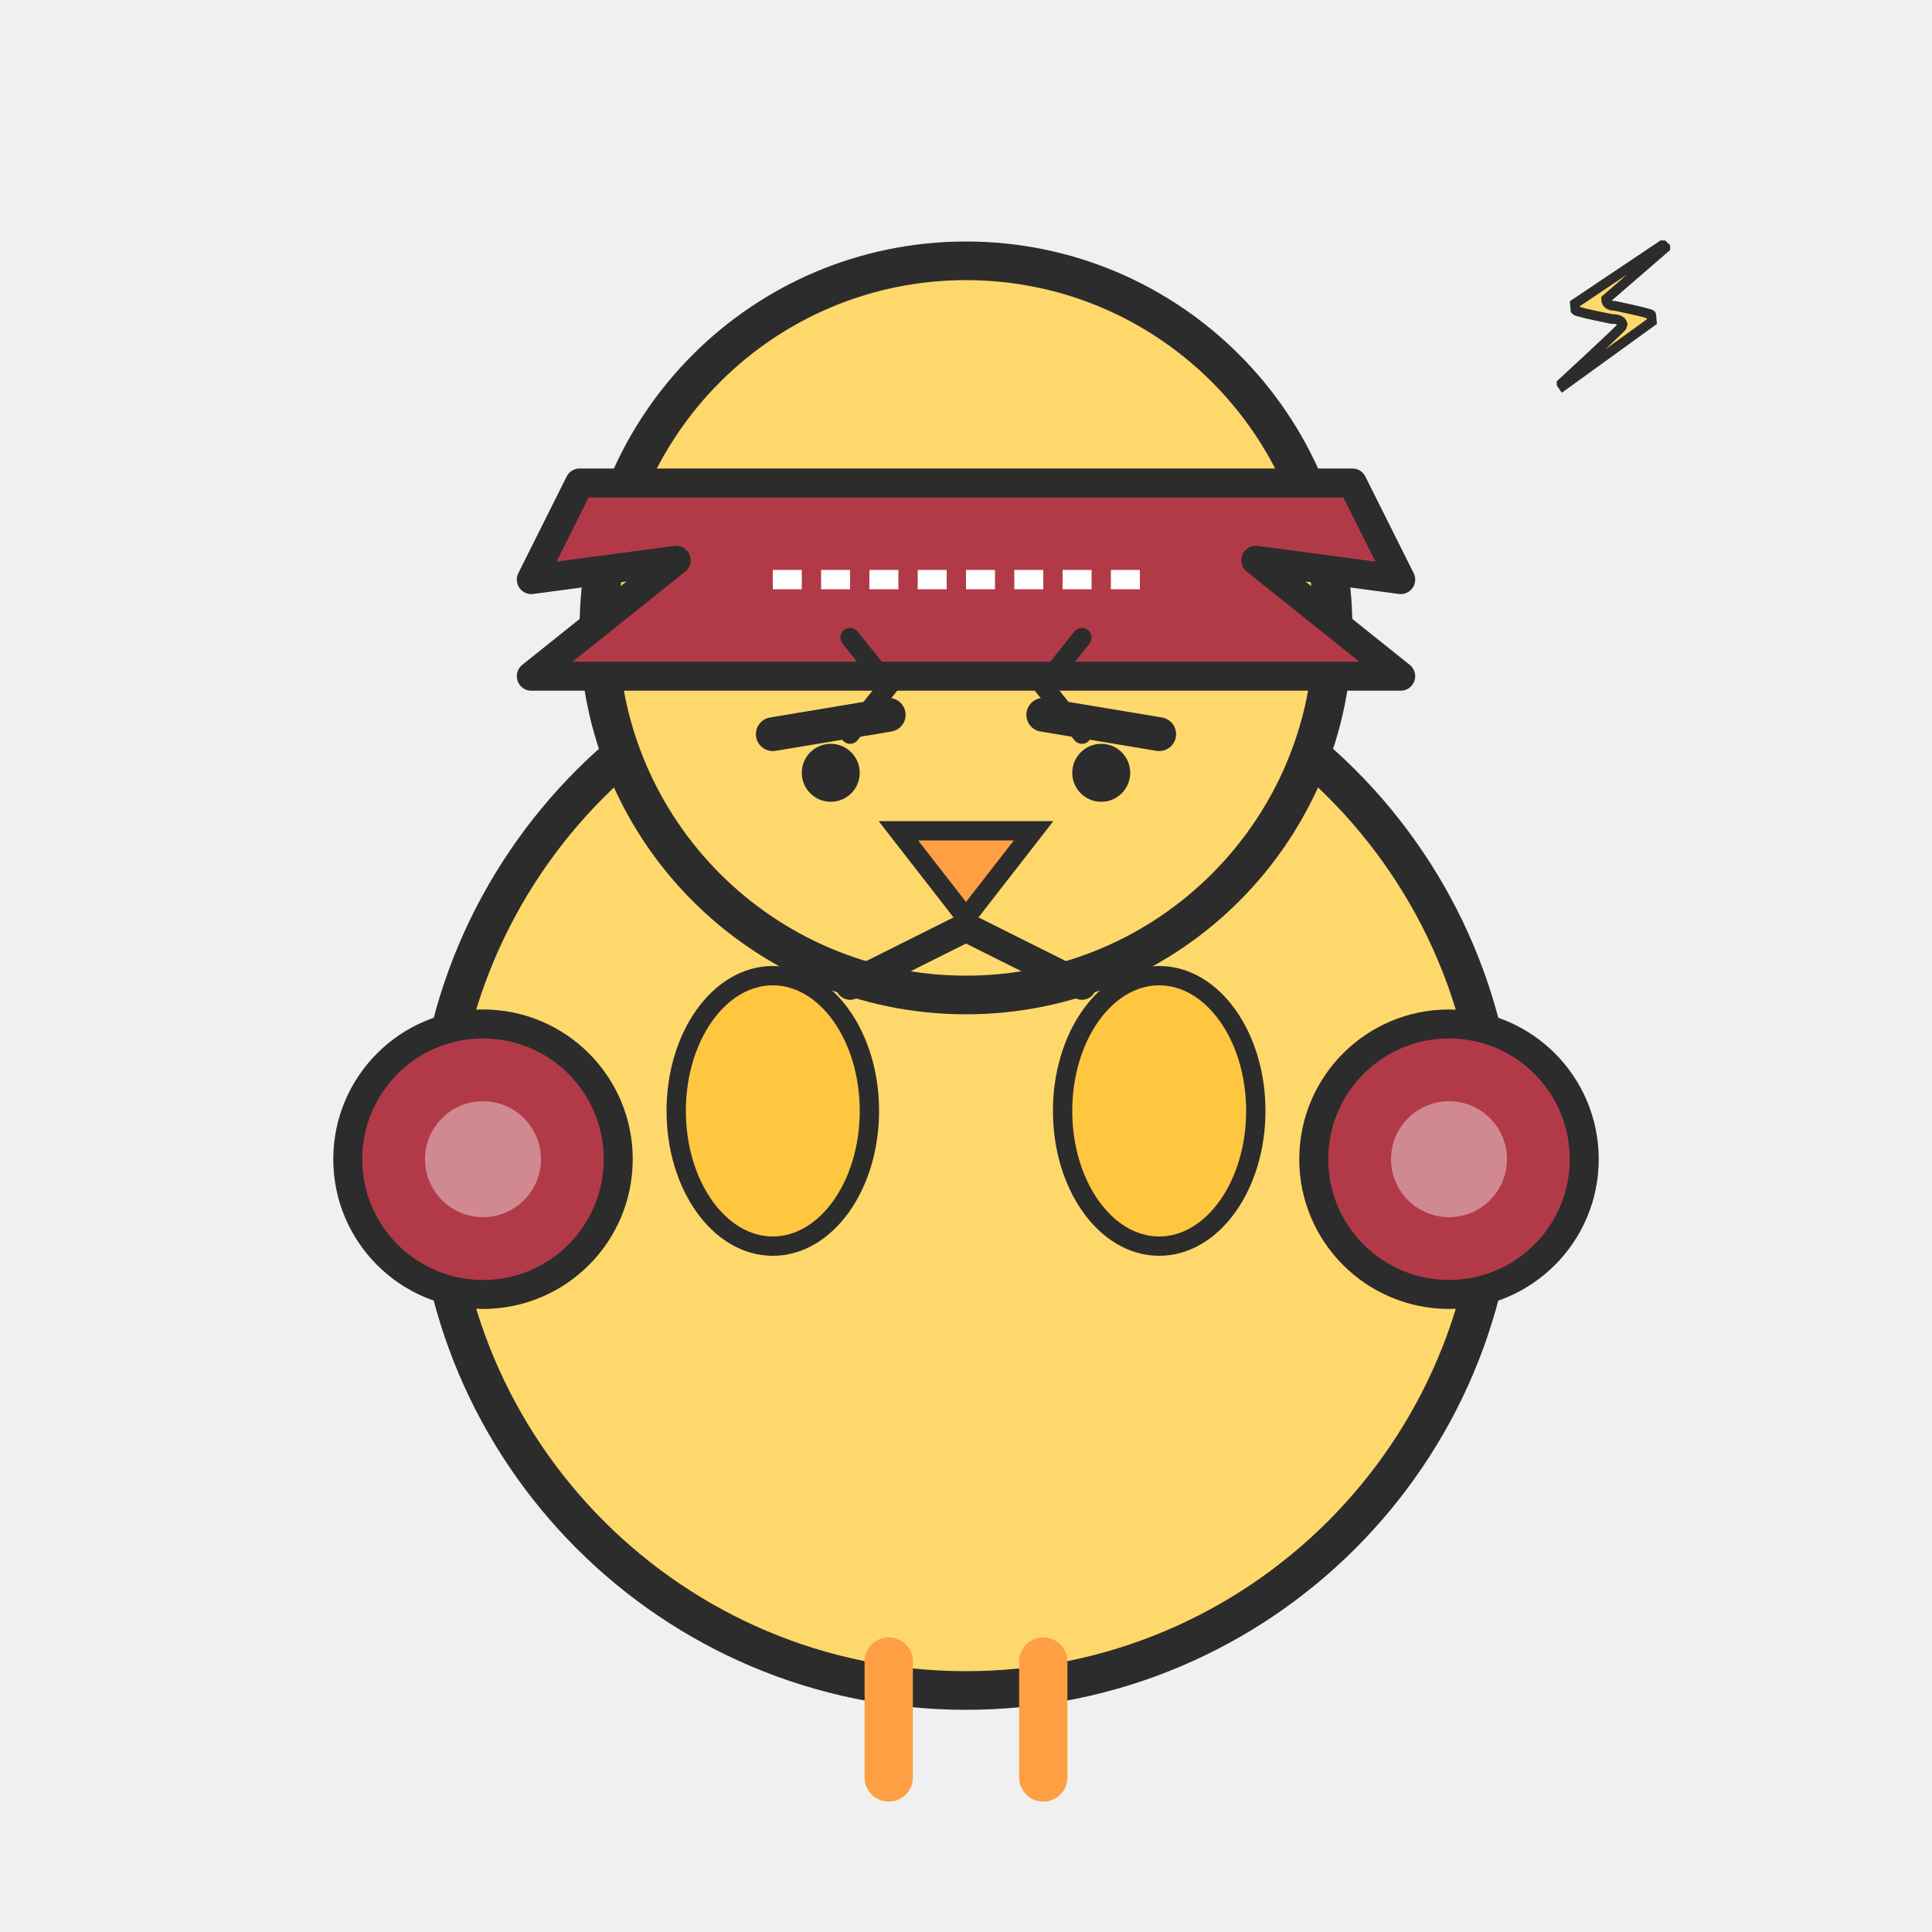
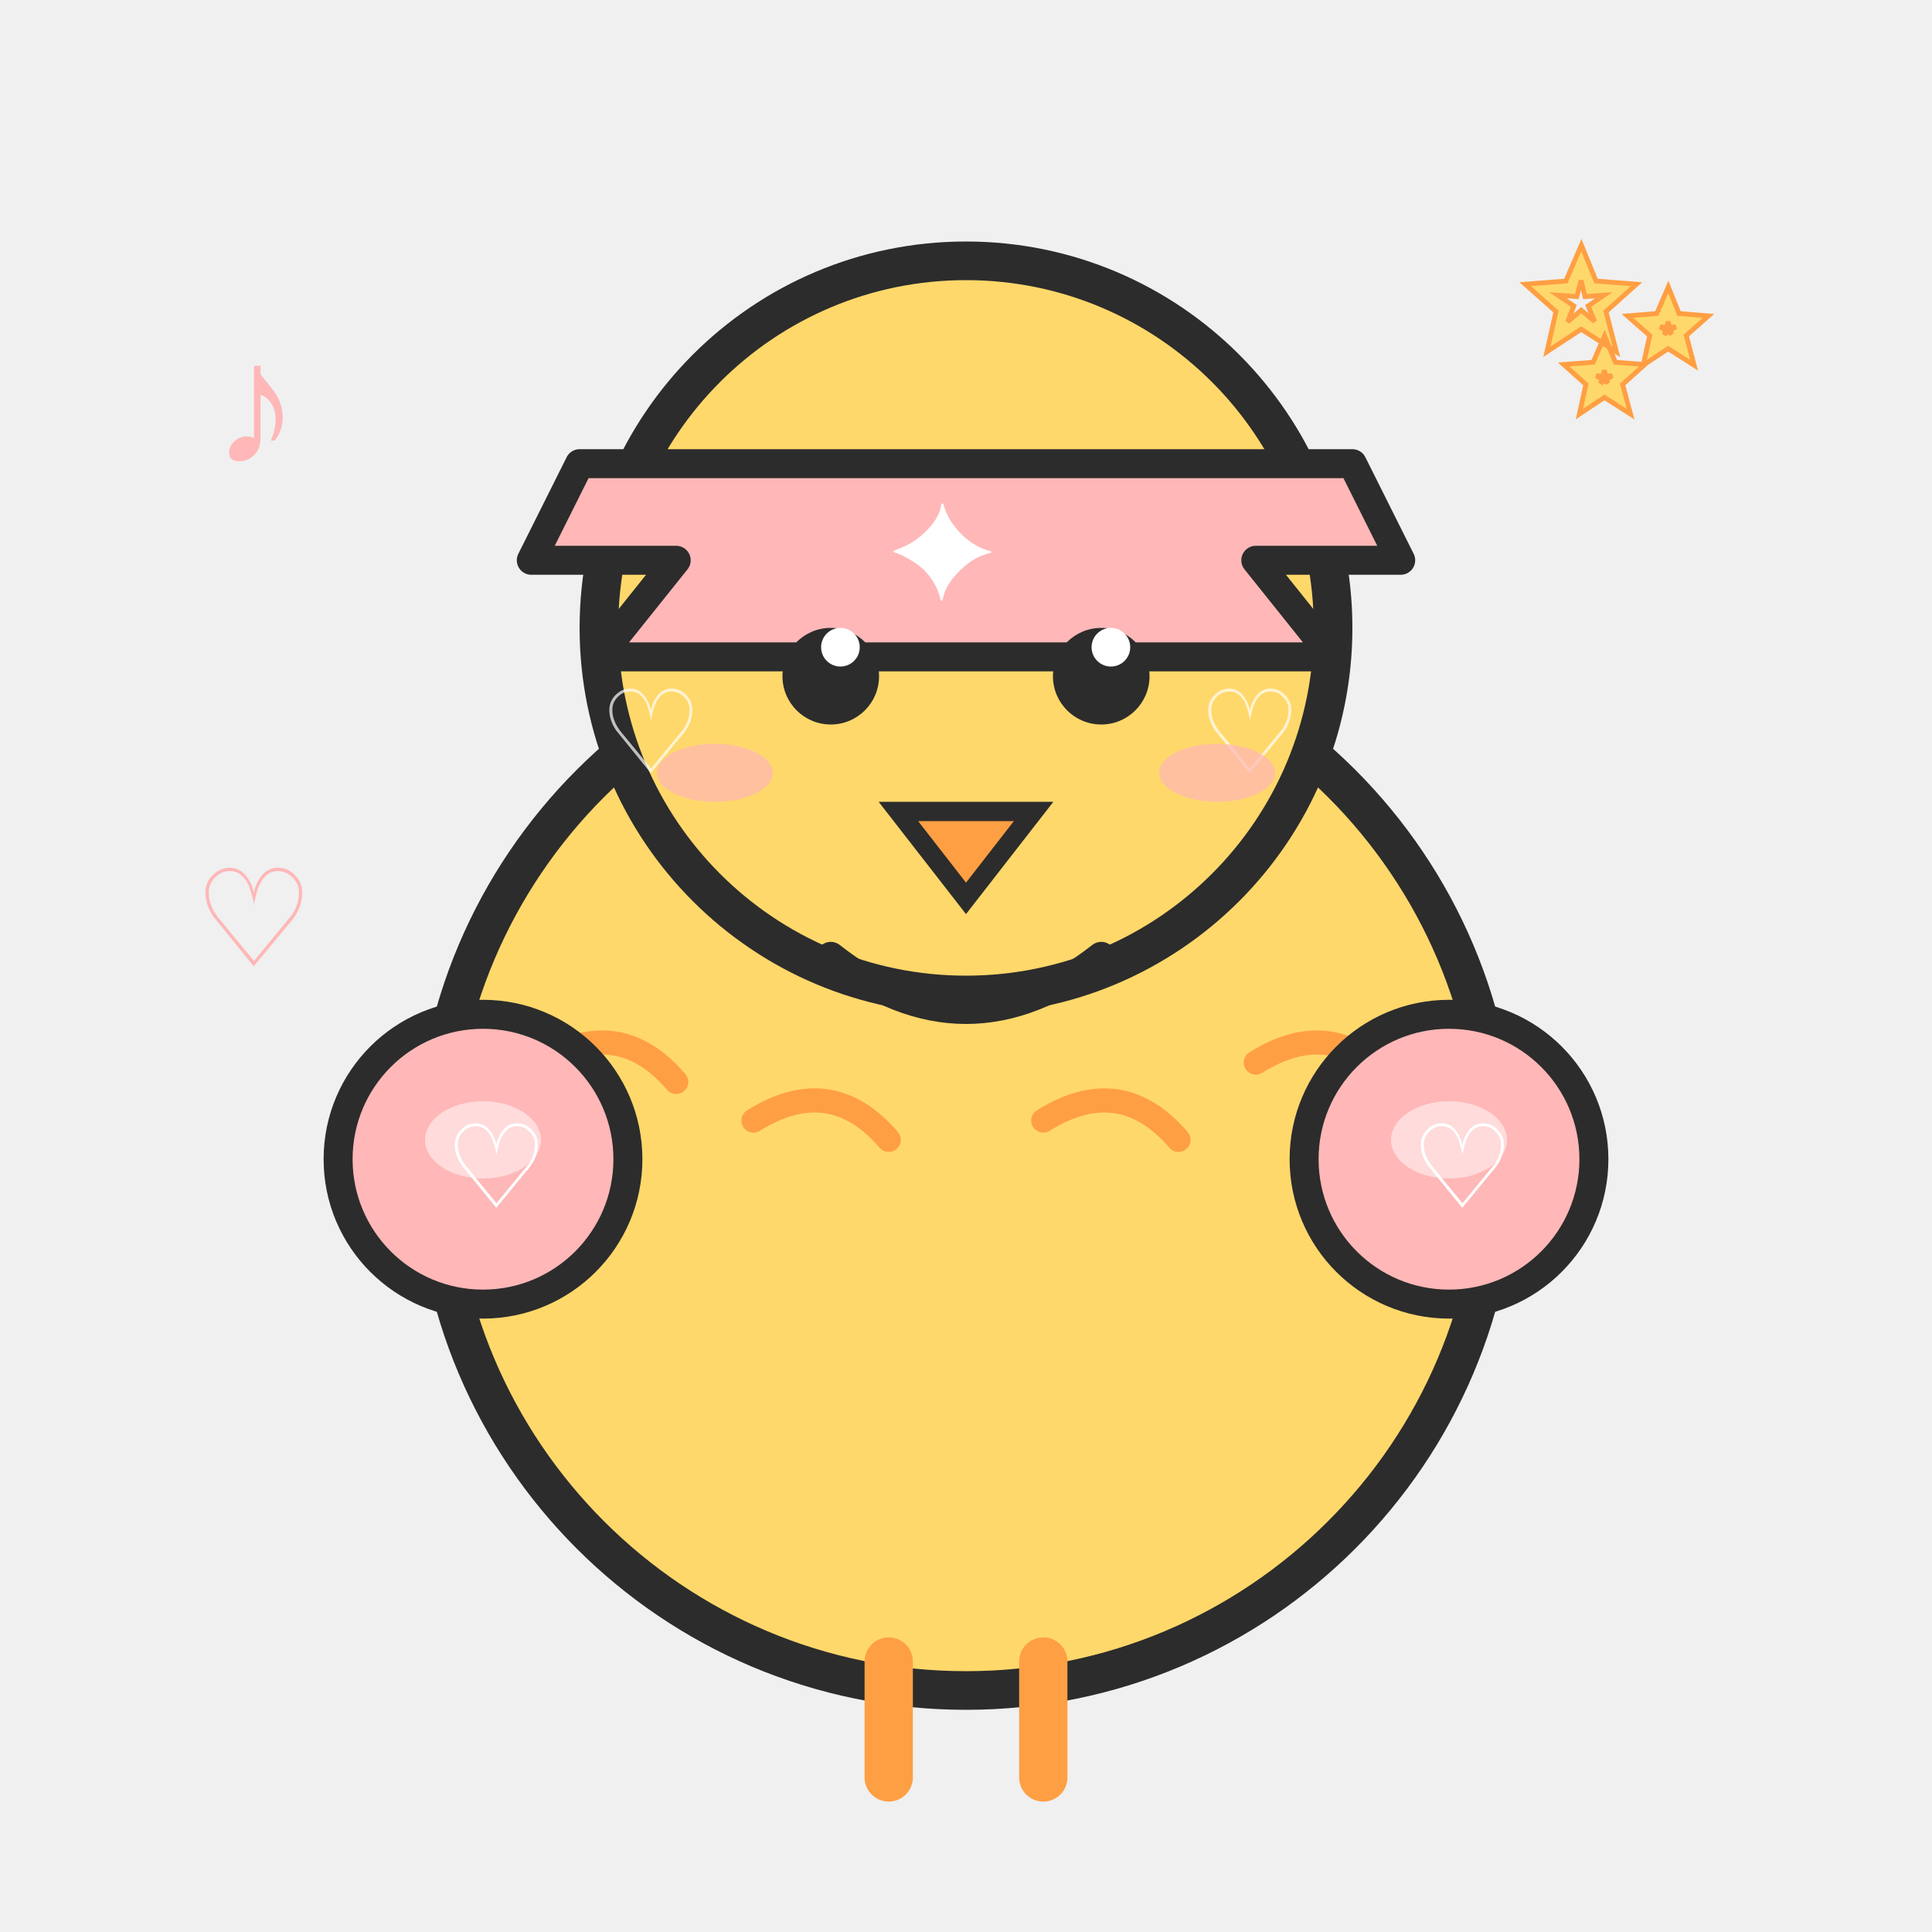
<svg xmlns="http://www.w3.org/2000/svg" viewBox="0 0 200 200" width="200" height="200">
  <ellipse cx="100" cy="120" rx="55" ry="55" fill="#FFD86B" stroke="#2C2C2C" stroke-width="4" />
-   <ellipse cx="80" cy="115" rx="10" ry="14" fill="#FFC640" stroke="#2C2C2C" stroke-width="2" />
-   <ellipse cx="120" cy="115" rx="10" ry="14" fill="#FFC640" stroke="#2C2C2C" stroke-width="2" />
+   <path d="M 56 110 Q 64 105 70 112 M 78 116 Q 86 111 92 118 M 108 116 Q 116 111 122 118 M 130 110 Q 138 105 144 112" fill="none" stroke="#FF9F43" stroke-width="2.5" stroke-linecap="round" />
  <circle cx="100" cy="65" r="38" fill="#FFD86B" stroke="#2C2C2C" stroke-width="4" />
-   <path d="M 60 50 L 140 50 L 145 60 L 130 58 L 145 70 L 55 70 L 70 58 L 55 60 Z" fill="#B23A48" stroke="#2C2C2C" stroke-width="3" stroke-linejoin="round" />
-   <line x1="80" y1="60" x2="120" y2="60" stroke="#FFFFFF" stroke-width="2" stroke-dasharray="3 2" />
-   <path d="M 88 60 L 92 65 L 88 70 M 112 60 L 108 65 L 112 70" stroke="#2C2C2C" stroke-width="2" fill="none" stroke-linecap="round" transform="translate(0 6)" />
-   <line x1="80" y1="76" x2="92" y2="74" stroke="#2C2C2C" stroke-width="3.5" stroke-linecap="round" />
-   <line x1="108" y1="74" x2="120" y2="76" stroke="#2C2C2C" stroke-width="3.5" stroke-linecap="round" />
-   <circle cx="86" cy="80" r="3" fill="#2C2C2C" />
-   <circle cx="114" cy="80" r="3" fill="#2C2C2C" />
-   <polygon points="93,86 107,86 100,95" fill="#FF9F43" stroke="#2C2C2C" stroke-width="2" />
-   <path d="M 88 102 L 100 96 L 112 102" fill="none" stroke="#2C2C2C" stroke-width="3" stroke-linecap="round" />
-   <ellipse cx="50" cy="120" rx="14" ry="14" fill="#B23A48" stroke="#2C2C2C" stroke-width="3" />
-   <ellipse cx="150" cy="120" rx="14" ry="14" fill="#B23A48" stroke="#2C2C2C" stroke-width="3" />
-   <ellipse cx="50" cy="120" rx="6" ry="6" fill="#FFFFFF" opacity="0.4" />
-   <ellipse cx="150" cy="120" rx="6" ry="6" fill="#FFFFFF" opacity="0.4" />
+   <path d="M 60 48 L 140 48 L 145 58 L 130 58 L 138 68 L 62 68 L 70 58 L 55 58 Z" fill="#FFB7B7" stroke="#2C2C2C" stroke-width="3" stroke-linejoin="round" />
+   <text x="92" y="62" font-size="14" fill="#FFFFFF" font-weight="bold">✦</text>
+   <text x="62" y="80" font-size="12" fill="#FFFFFF" opacity="0.7">♡</text>
+   <text x="124" y="80" font-size="12" fill="#FFFFFF" opacity="0.7">♡</text>
+   <circle cx="86" cy="70" r="5" fill="#2C2C2C" />
+   <circle cx="114" cy="70" r="5" fill="#2C2C2C" />
+   <circle cx="87" cy="67" r="2" fill="#FFFFFF" />
+   <circle cx="115" cy="67" r="2" fill="#FFFFFF" />
+   <ellipse cx="74" cy="80" rx="6" ry="3" fill="#FFB7B7" opacity="0.7" />
+   <ellipse cx="126" cy="80" rx="6" ry="3" fill="#FFB7B7" opacity="0.7" />
+   <polygon points="93,84 107,84 100,93" fill="#FF9F43" stroke="#2C2C2C" stroke-width="2" />
+   <path d="M 86 99 Q 100 110 114 99" fill="none" stroke="#2C2C2C" stroke-width="3" stroke-linecap="round" />
+   <ellipse cx="50" cy="120" rx="15" ry="15" fill="#FFB7B7" stroke="#2C2C2C" stroke-width="3" />
+   <ellipse cx="150" cy="120" rx="15" ry="15" fill="#FFB7B7" stroke="#2C2C2C" stroke-width="3" />
+   <text x="46" y="125" font-size="12" fill="#FFFFFF">♡</text>
+   <text x="146" y="125" font-size="12" fill="#FFFFFF">♡</text>
+   <ellipse cx="50" cy="118" rx="6" ry="4" fill="#FFFFFF" opacity="0.5" />
+   <ellipse cx="150" cy="118" rx="6" ry="4" fill="#FFFFFF" opacity="0.5" />
  <line x1="92" y1="172" x2="92" y2="184" stroke="#FF9F43" stroke-width="5" stroke-linecap="round" />
  <line x1="108" y1="172" x2="108" y2="184" stroke="#FF9F43" stroke-width="5" stroke-linecap="round" />
-   <text x="160" y="40" font-size="20" fill="#FFD86B" stroke="#2C2C2C" stroke-width="1" font-weight="bold">⚡</text>
+   <text x="158" y="42" font-size="22" fill="#FFD86B" stroke="#FF9F43" stroke-width="0.5" font-weight="bold">✨</text>
+   <text x="22" y="48" font-size="18" fill="#FFB7B7">♪</text>
+   <text x="20" y="100" font-size="14" fill="#FFB7B7">♡</text>
</svg>
